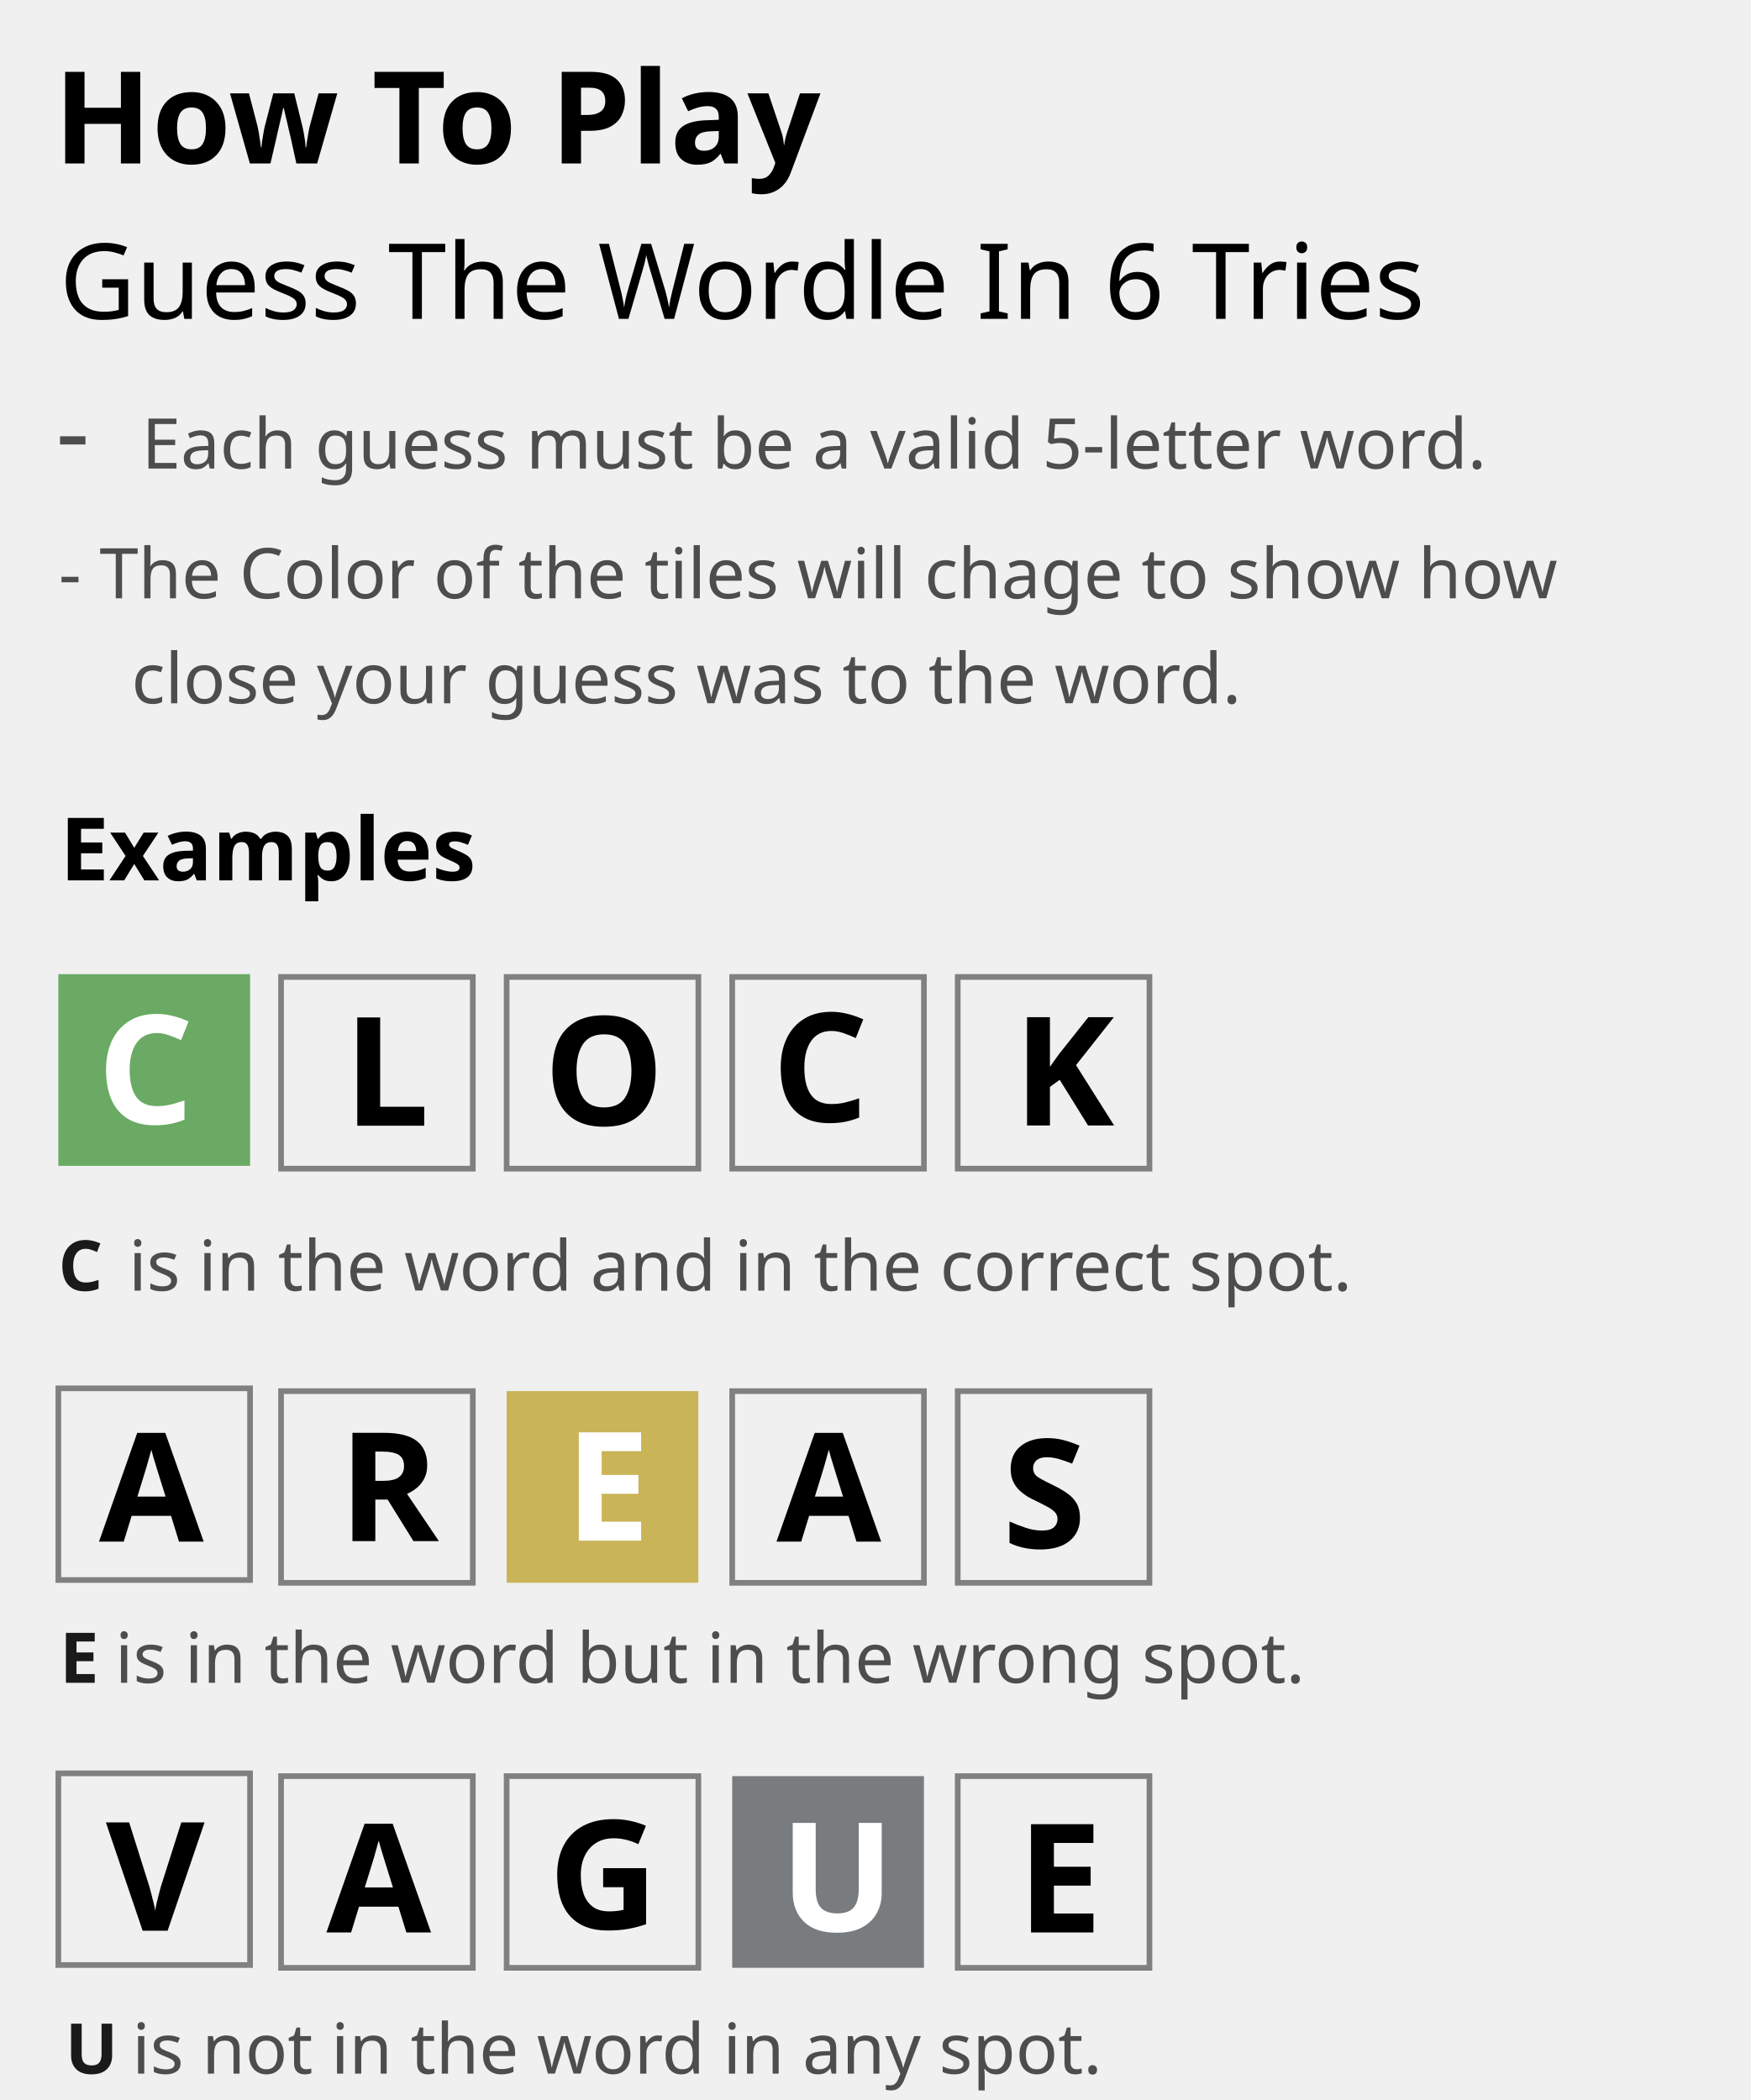
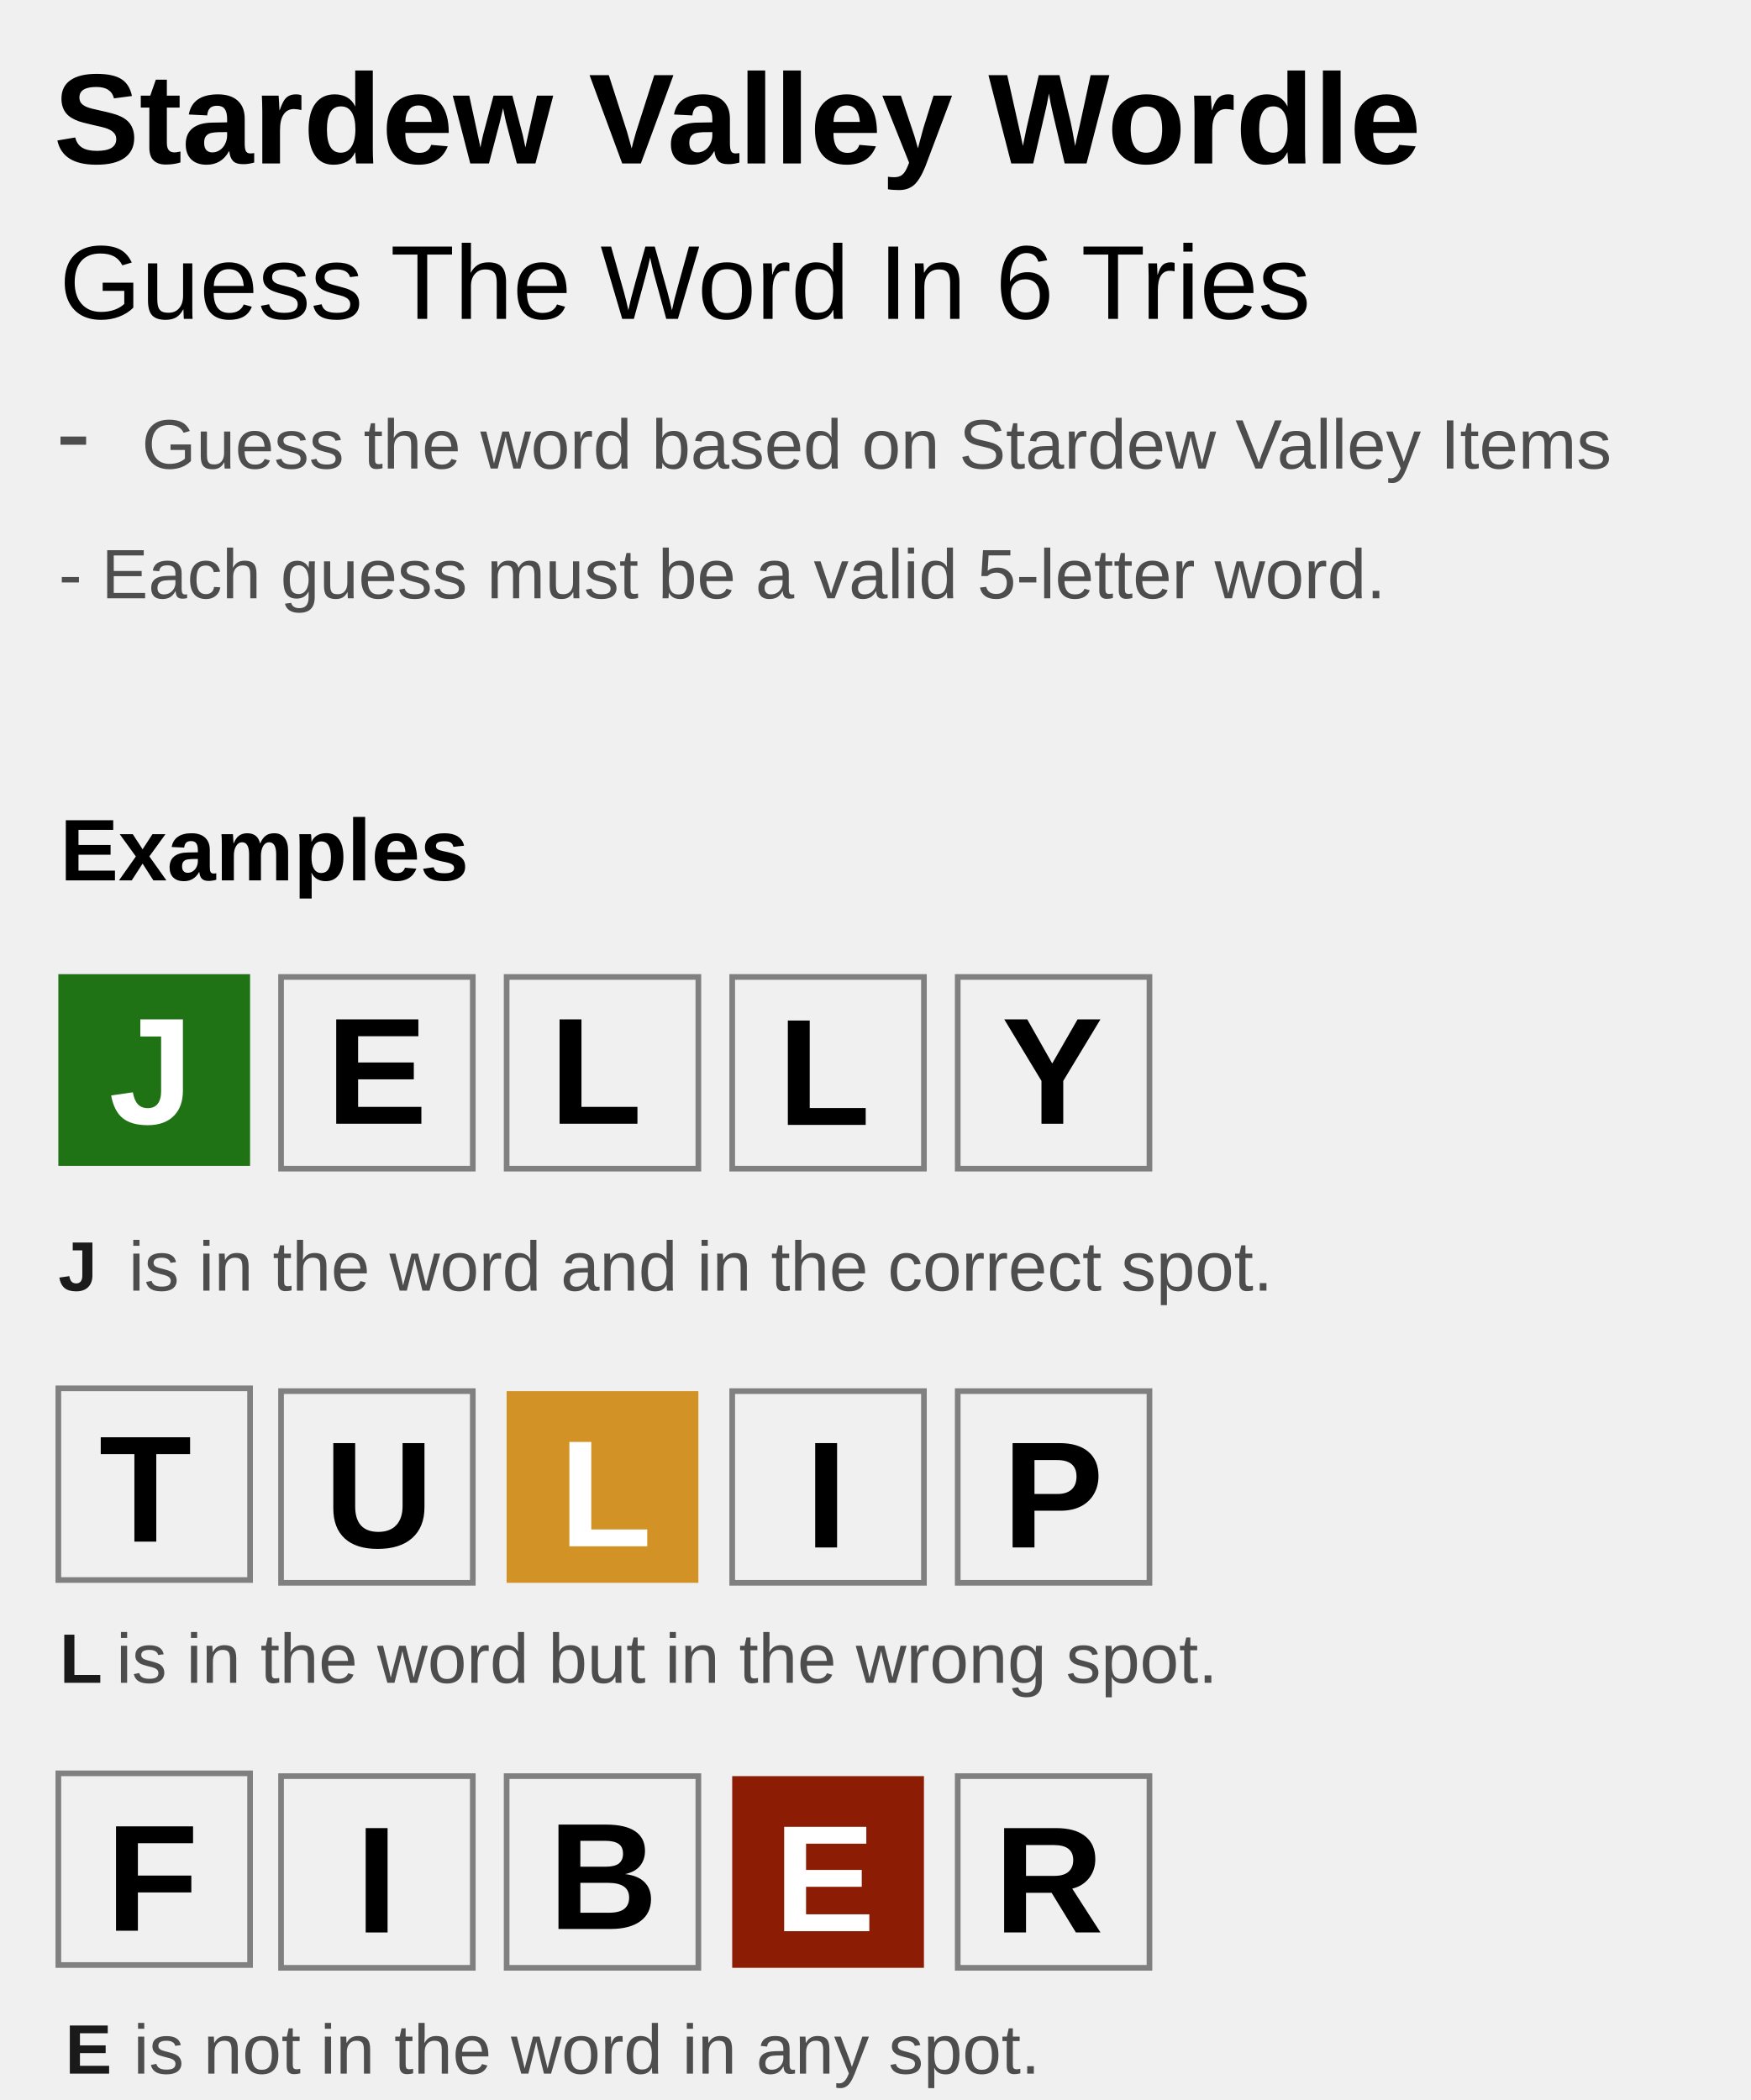
<svg xmlns="http://www.w3.org/2000/svg" id="Layer_1" data-name="Layer 1" width="300" height="360" viewBox="0 0 300 360">
  <defs>
-     <style>.cls-1{font-size:22px;}.cls-1,.cls-10,.cls-13,.cls-5,.cls-9{font-family:Poppins-SemiBold, Poppins;font-weight:600;}.cls-2,.cls-3{font-size:18px;}.cls-14,.cls-2,.cls-3,.cls-6{font-family:Poppins-Regular, Poppins;}.cls-14,.cls-3,.cls-6{fill:#4d4d4d;}.cls-13,.cls-4,.cls-6{font-size:12px;}.cls-5{font-size:15px;}.cls-7{fill:#6aaa64;}.cls-8{fill:none;stroke:gray;stroke-miterlimit:10;stroke-width:0.97px;}.cls-10,.cls-9{font-size:26px;}.cls-9{fill:#fff;}.cls-11{fill:#c9b458;}.cls-12{fill:#787c7e;}.cls-13{fill:#1a1a1a;}.cls-14{font-weight:400;}</style>
+     <style>.cls-1{font-size:22px;}.cls-1,.cls-10,.cls-13,.cls-5,.cls-9{font-family:Arial-SemiBold, Arial;font-weight:600;}.cls-2,.cls-3{font-size:18px;}.cls-14,.cls-2,.cls-3,.cls-6{font-family:Arial-Regular, Arial;}.cls-14,.cls-3,.cls-6{fill:#4d4d4d;}.cls-13,.cls-4,.cls-6{font-size:12px;}.cls-5{font-size:15px;}.cls-7{fill:#1f7315;}.cls-8{fill:none;stroke:gray;stroke-miterlimit:10;stroke-width:0.97px;}.cls-10,.cls-9{font-size:26px;}.cls-9{fill:#fff;}.cls-11{fill:#d29225;}.cls-12{fill:#8c1c04;}.cls-13{fill:#1a1a1a;}.cls-14{font-weight:400;}
+         </style>
  </defs>
-   <text class="cls-1" transform="translate(9.19 28.02)">How To Play</text>
-   <text class="cls-2" transform="translate(10.19 54.66)">Guess The Wordle In 6 Tries</text>
-   <text class="cls-3" transform="translate(9.57 80.32)">- <tspan class="cls-4" x="14.72" y="0">Each guess must be a valid 5-letter word.</tspan>
+   <text class="cls-1" transform="translate(9.19 28.02)">Stardew Valley Wordle</text>
+   <text class="cls-2" transform="translate(10.19 54.66)">Guess The Word In 6 Tries</text>
+   <text class="cls-3" transform="translate(9.57 80.32)">- 
+         <tspan class="cls-4" x="14.72" y="0">Guess the word based on Stardew Valley Items</tspan>
  </text>
  <text class="cls-5" transform="translate(10.28 150.92)">Examples</text>
-   <text class="cls-6" transform="translate(10.06 102.57)">- The Color of the tiles will chage to show how <tspan x="0" y="18" xml:space="preserve">    close your guess was to the word.</tspan>
-   </text>
+   <text class="cls-6" transform="translate(10.06 102.57)">- Each guess must be a valid 5-letter word. </text>
  <rect class="cls-7" x="10" y="167" width="32.86" height="32.86" />
  <rect class="cls-8" x="48.17" y="167.48" width="32.86" height="32.86" />
  <rect class="cls-8" x="86.83" y="167.48" width="32.86" height="32.86" />
  <rect class="cls-8" x="125.49" y="167.48" width="32.86" height="32.86" />
  <rect class="cls-8" x="164.14" y="167.48" width="32.86" height="32.86" />
-   <text class="cls-9" transform="translate(16.66 192.64)">C</text>
-   <text class="cls-10" transform="translate(58.89 192.98)">L</text>
-   <text class="cls-10" transform="translate(93.17 192.89)">O</text>
-   <text class="cls-10" transform="translate(173.68 192.94)">K</text>
-   <text class="cls-10" transform="translate(132.29 192.28)">C</text>
+   <text class="cls-9" transform="translate(18.66 192.64)">J</text>
+   <text class="cls-10" transform="translate(55.89 192.64)">E</text>
+   <text class="cls-10" transform="translate(94.17 192.64)">L</text>
+   <text class="cls-10" transform="translate(133.29 192.84)">L</text>
+   <text class="cls-10" transform="translate(171.68 192.64)">Y</text>
  <rect class="cls-8" x="10" y="238" width="32.86" height="32.86" />
  <rect class="cls-8" x="48.17" y="238.48" width="32.86" height="32.86" />
  <rect class="cls-11" x="86.83" y="238.48" width="32.86" height="32.86" />
  <rect class="cls-8" x="125.49" y="238.48" width="32.86" height="32.86" />
  <rect class="cls-8" x="164.14" y="238.48" width="32.86" height="32.86" />
+   <text class="cls-10" transform="translate(16.97 264.28)">T</text>
+   <text class="cls-10" transform="translate(55.56 265.28)">U</text>
+   <text class="cls-9" transform="translate(95.85 265.08)">L</text>
+   <text class="cls-10" transform="translate(137.98 265.28)">I</text>
+   <text class="cls-10" transform="translate(171.81 265.28)">P</text>
  <rect class="cls-8" x="10" y="304" width="32.86" height="32.86" />
  <rect class="cls-8" x="48.17" y="304.48" width="32.86" height="32.86" />
  <rect class="cls-8" x="86.83" y="304.48" width="32.86" height="32.86" />
  <rect class="cls-12" x="125.49" y="304.48" width="32.86" height="32.86" />
  <rect class="cls-8" x="164.14" y="304.48" width="32.86" height="32.86" />
-   <text class="cls-10" transform="translate(133.08 264.28)">A</text>
-   <text class="cls-9" transform="translate(96.85 264.11)">E</text>
-   <text class="cls-10" transform="translate(58.06 264.19)">R</text>
-   <text class="cls-10" transform="translate(171.81 265.36)">S</text>
-   <text class="cls-10" transform="translate(16.97 264.28)">A</text>
-   <text class="cls-10" transform="translate(18.15 330.98)">V</text>
-   <text class="cls-10" transform="translate(55.94 331.28)">A</text>
-   <text class="cls-10" transform="translate(93.98 330.68)">G</text>
-   <text class="cls-9" transform="translate(133.66 331.06)">U</text>
-   <text class="cls-10" transform="translate(174.36 331.28)">E</text>
-   <text class="cls-13" transform="translate(9.98 221.25)">C <tspan class="cls-14" x="12.07" y="0">is in the word and in the correct spot.</tspan>
+   <text class="cls-10" transform="translate(18.15 330.98)">F</text>
+   <text class="cls-10" transform="translate(60.94 331.28)">I</text>
+   <text class="cls-10" transform="translate(93.98 330.68)">B</text>
+   <text class="cls-9" transform="translate(132.66 331.06)">E</text>
+   <text class="cls-10" transform="translate(170.36 331.28)">R</text>
+   <text class="cls-13" transform="translate(9.98 221.25)">J 
+         <tspan class="cls-14" x="12.07" y="0">is in the word and in the correct spot.</tspan>
  </text>
-   <text class="cls-13" transform="translate(10.22 288.48)">E<tspan class="cls-14" x="6.38" y="0" xml:space="preserve"> is in the word but in the wrong spot.</tspan>
+   <text class="cls-13" transform="translate(10.22 288.48)">L
+         <tspan class="cls-14" x="6.38" y="0" xml:space="preserve"> is in the word but in the wrong spot.</tspan>
  </text>
-   <text class="cls-13" transform="translate(11.17 355.48)">U<tspan class="cls-14" x="8.36" y="0" xml:space="preserve"> is not in the word in any spot.</tspan>
+   <text class="cls-13" transform="translate(11.17 355.48)">E
+         <tspan class="cls-14" x="8.36" y="0" xml:space="preserve"> is not in the word in any spot.</tspan>
  </text>
</svg>
